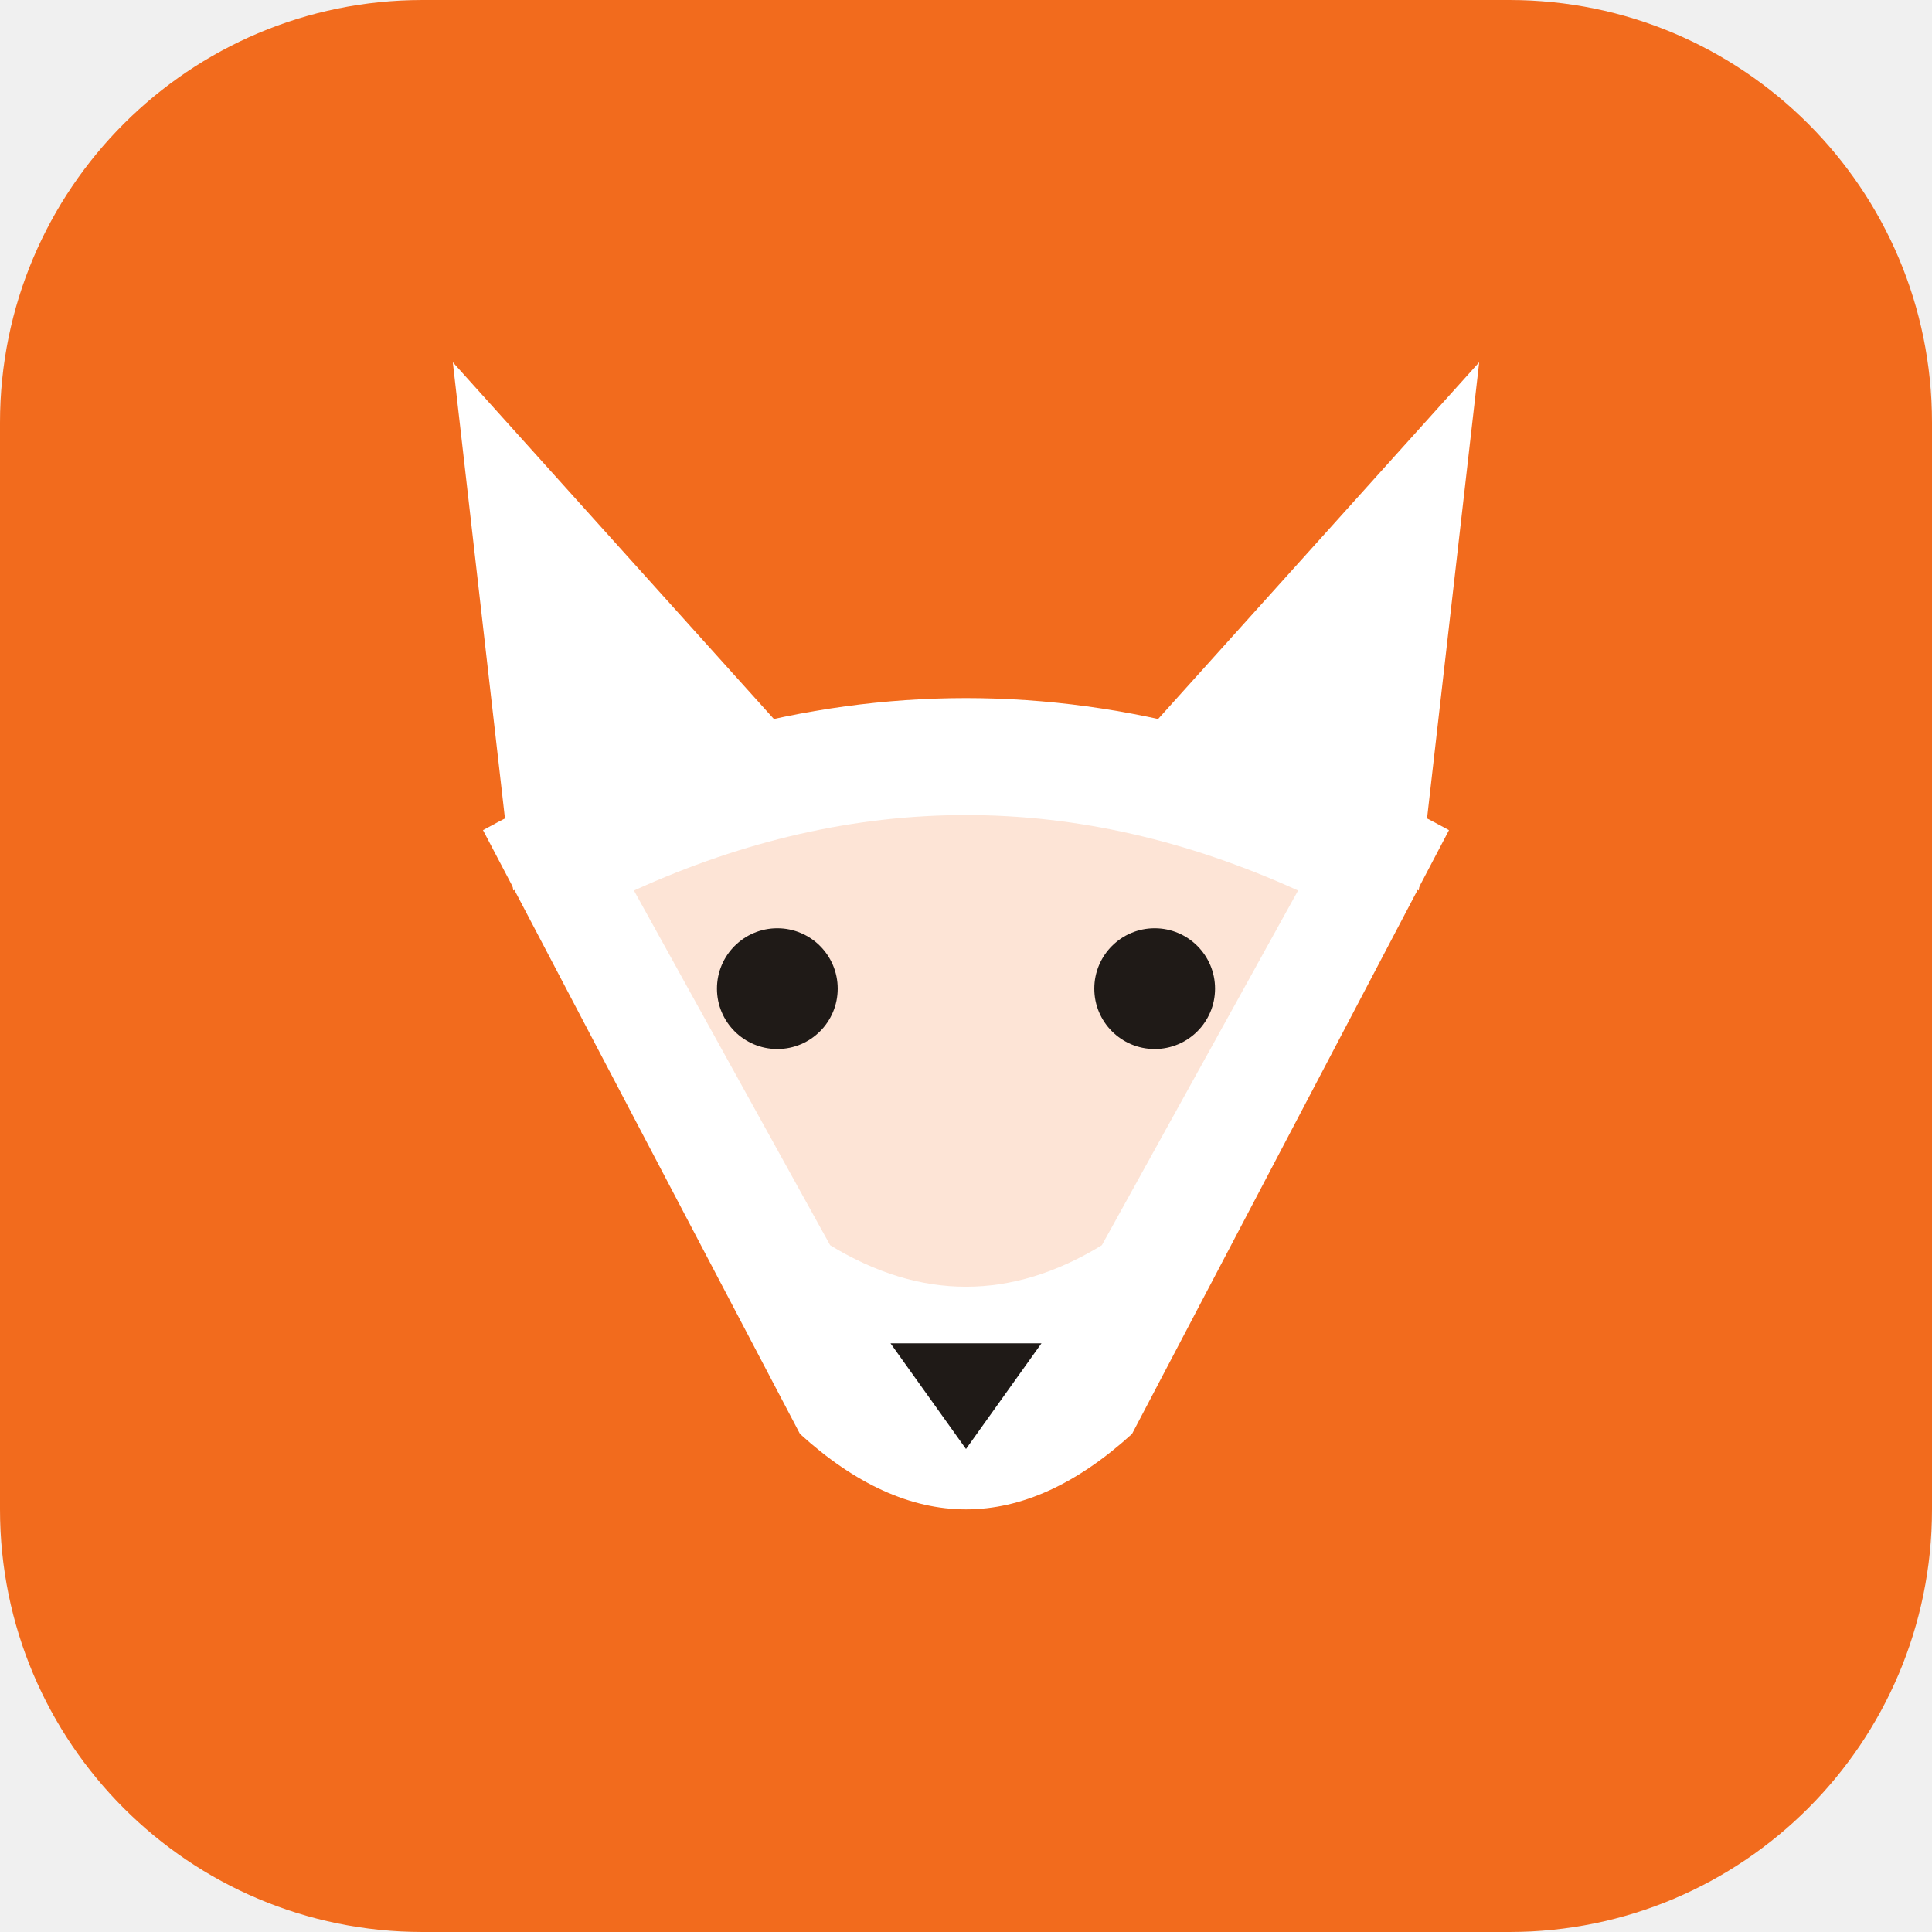
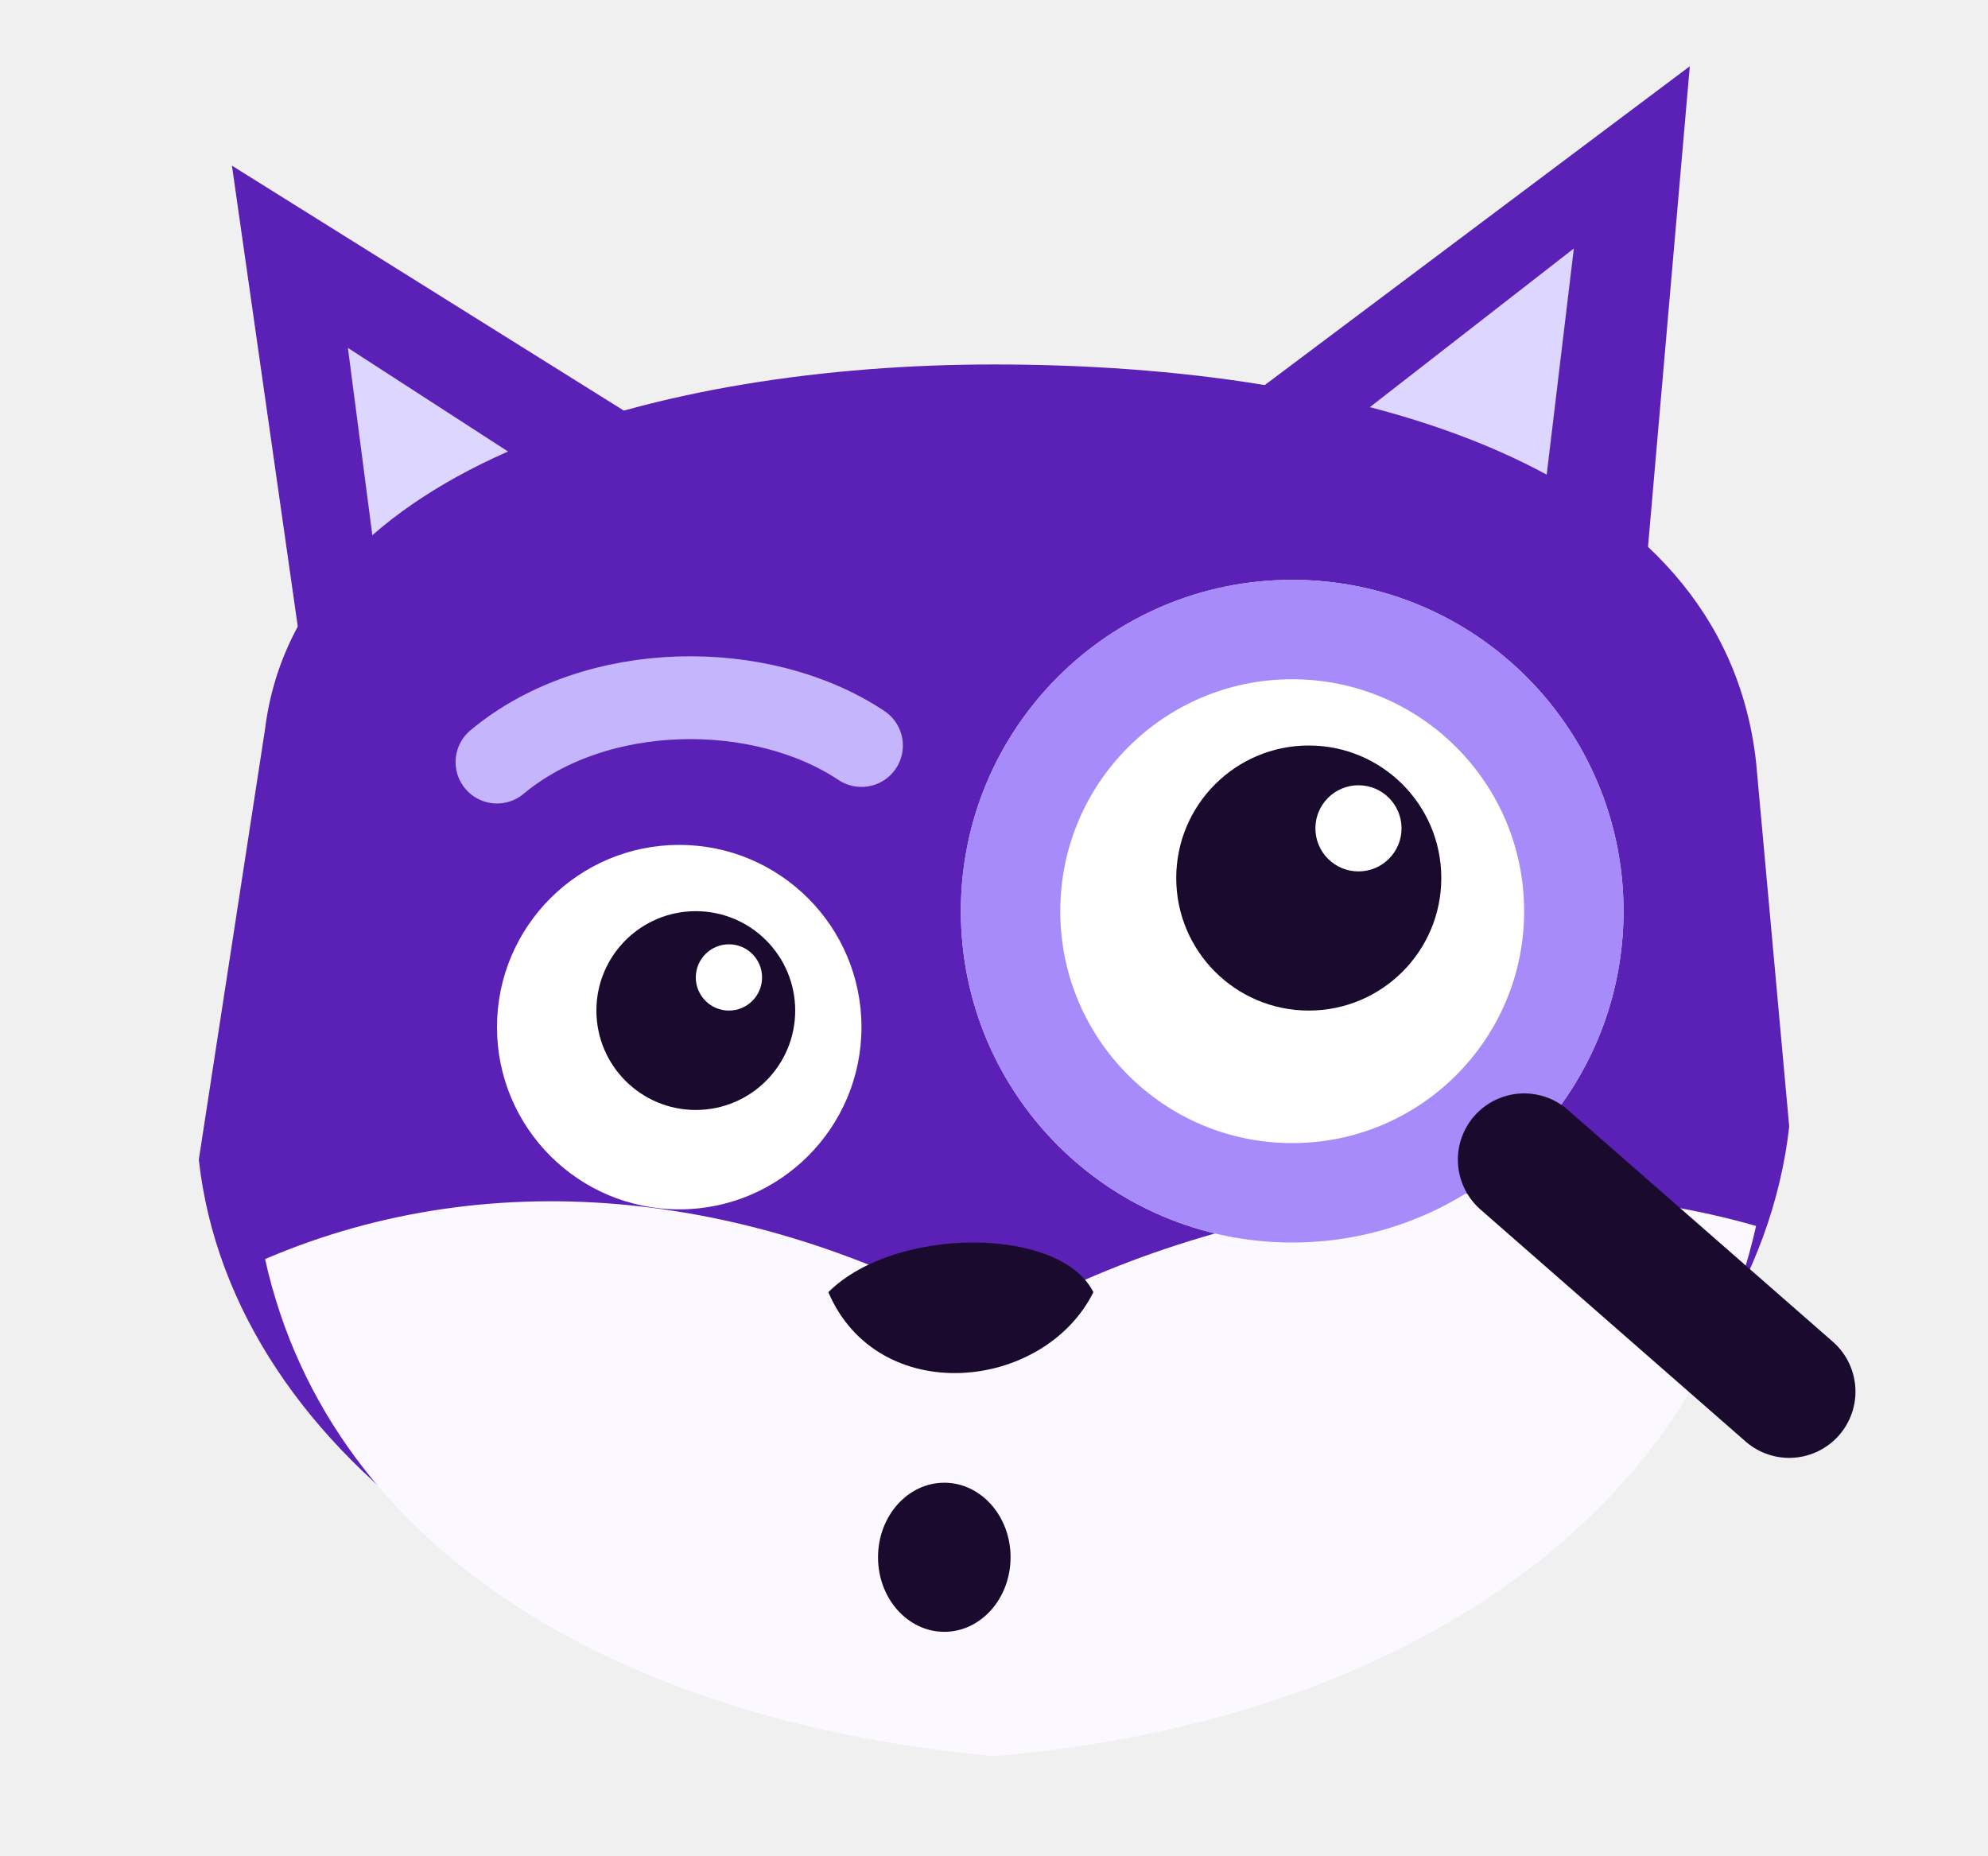
- <svg xmlns="http://www.w3.org/2000/svg" viewBox="0 0 512 512">
-   <rect width="512" height="512" rx="112" fill="#F26B1D" />
-   <path d="M120 96 L210 196 L136 236 Z" fill="#FFFFFF" />
-   <path d="M392 96 L302 196 L376 236 Z" fill="#FFFFFF" />
-   <path d="M128 220 Q256 150 384 220 L300 380 Q256 420 212 380 Z" fill="#FFFFFF" />
-   <path d="M168 236 Q256 196 344 236 L292 330 Q256 352 220 330 Z" fill="#F26B1D" opacity="0.18" />
-   <circle cx="206" cy="262" r="16" fill="#1F1A17" />
-   <circle cx="306" cy="262" r="16" fill="#1F1A17" />
-   <path d="M236 356 L276 356 L256 384 Z" fill="#1F1A17" />
+ <svg xmlns="http://www.w3.org/2000/svg" viewBox="0 0 120 112">
+   <path d="M14 10 L46 30 L20 52 Z" fill="#5B21B6" />
+   <path d="M102 4 L98 50 L70 28 Z" fill="#5B21B6" />
+   <path d="M21 21 L38 32 L24 44 Z" fill="#DDD6FE" />
+   <path d="M95 15 L92 40 L77 29 Z" fill="#DDD6FE" />
+   <path d="M16 44 C18 28 40 22 60 22 C82 22 104 28 106 46 L108 68 C106 86 86 102 60 104 C34 102 14 88 12 70 Z" fill="#5B21B6" />
+   <path d="M16 76 C30 70 46 72 60 80 C74 72 92 70 106 74 C102 92 84 104 60 106 C38 104 20 94 16 76 Z" fill="#FBF8FF" />
+   <path d="M30 46 C36 41 46 41 52 45" stroke="#C4B5FD" stroke-width="5" stroke-linecap="round" fill="none" />
+   <circle cx="41" cy="62" r="11" fill="#FFFFFF" />
+   <circle cx="42" cy="61" r="6" fill="#1A0B2E" />
+   <circle cx="44" cy="59" r="2" fill="#FFFFFF" />
+   <circle cx="78" cy="55" r="20" fill="#EDE9FE" />
+   <circle cx="78" cy="55" r="17" fill="#FFFFFF" stroke="#A78BFA" stroke-width="6" />
+   <circle cx="79" cy="53" r="8" fill="#1A0B2E" />
+   <circle cx="82" cy="50" r="2.6" fill="#FFFFFF" />
+   <path d="M92 70 L108 84" stroke="#1A0B2E" stroke-width="8" stroke-linecap="round" />
+   <path d="M50 78 C54 74 64 74 66 78 C63 84 53 85 50 78 Z" fill="#1A0B2E" />
+   <ellipse cx="57" cy="94" rx="4" ry="4.5" fill="#1A0B2E" />
</svg>
